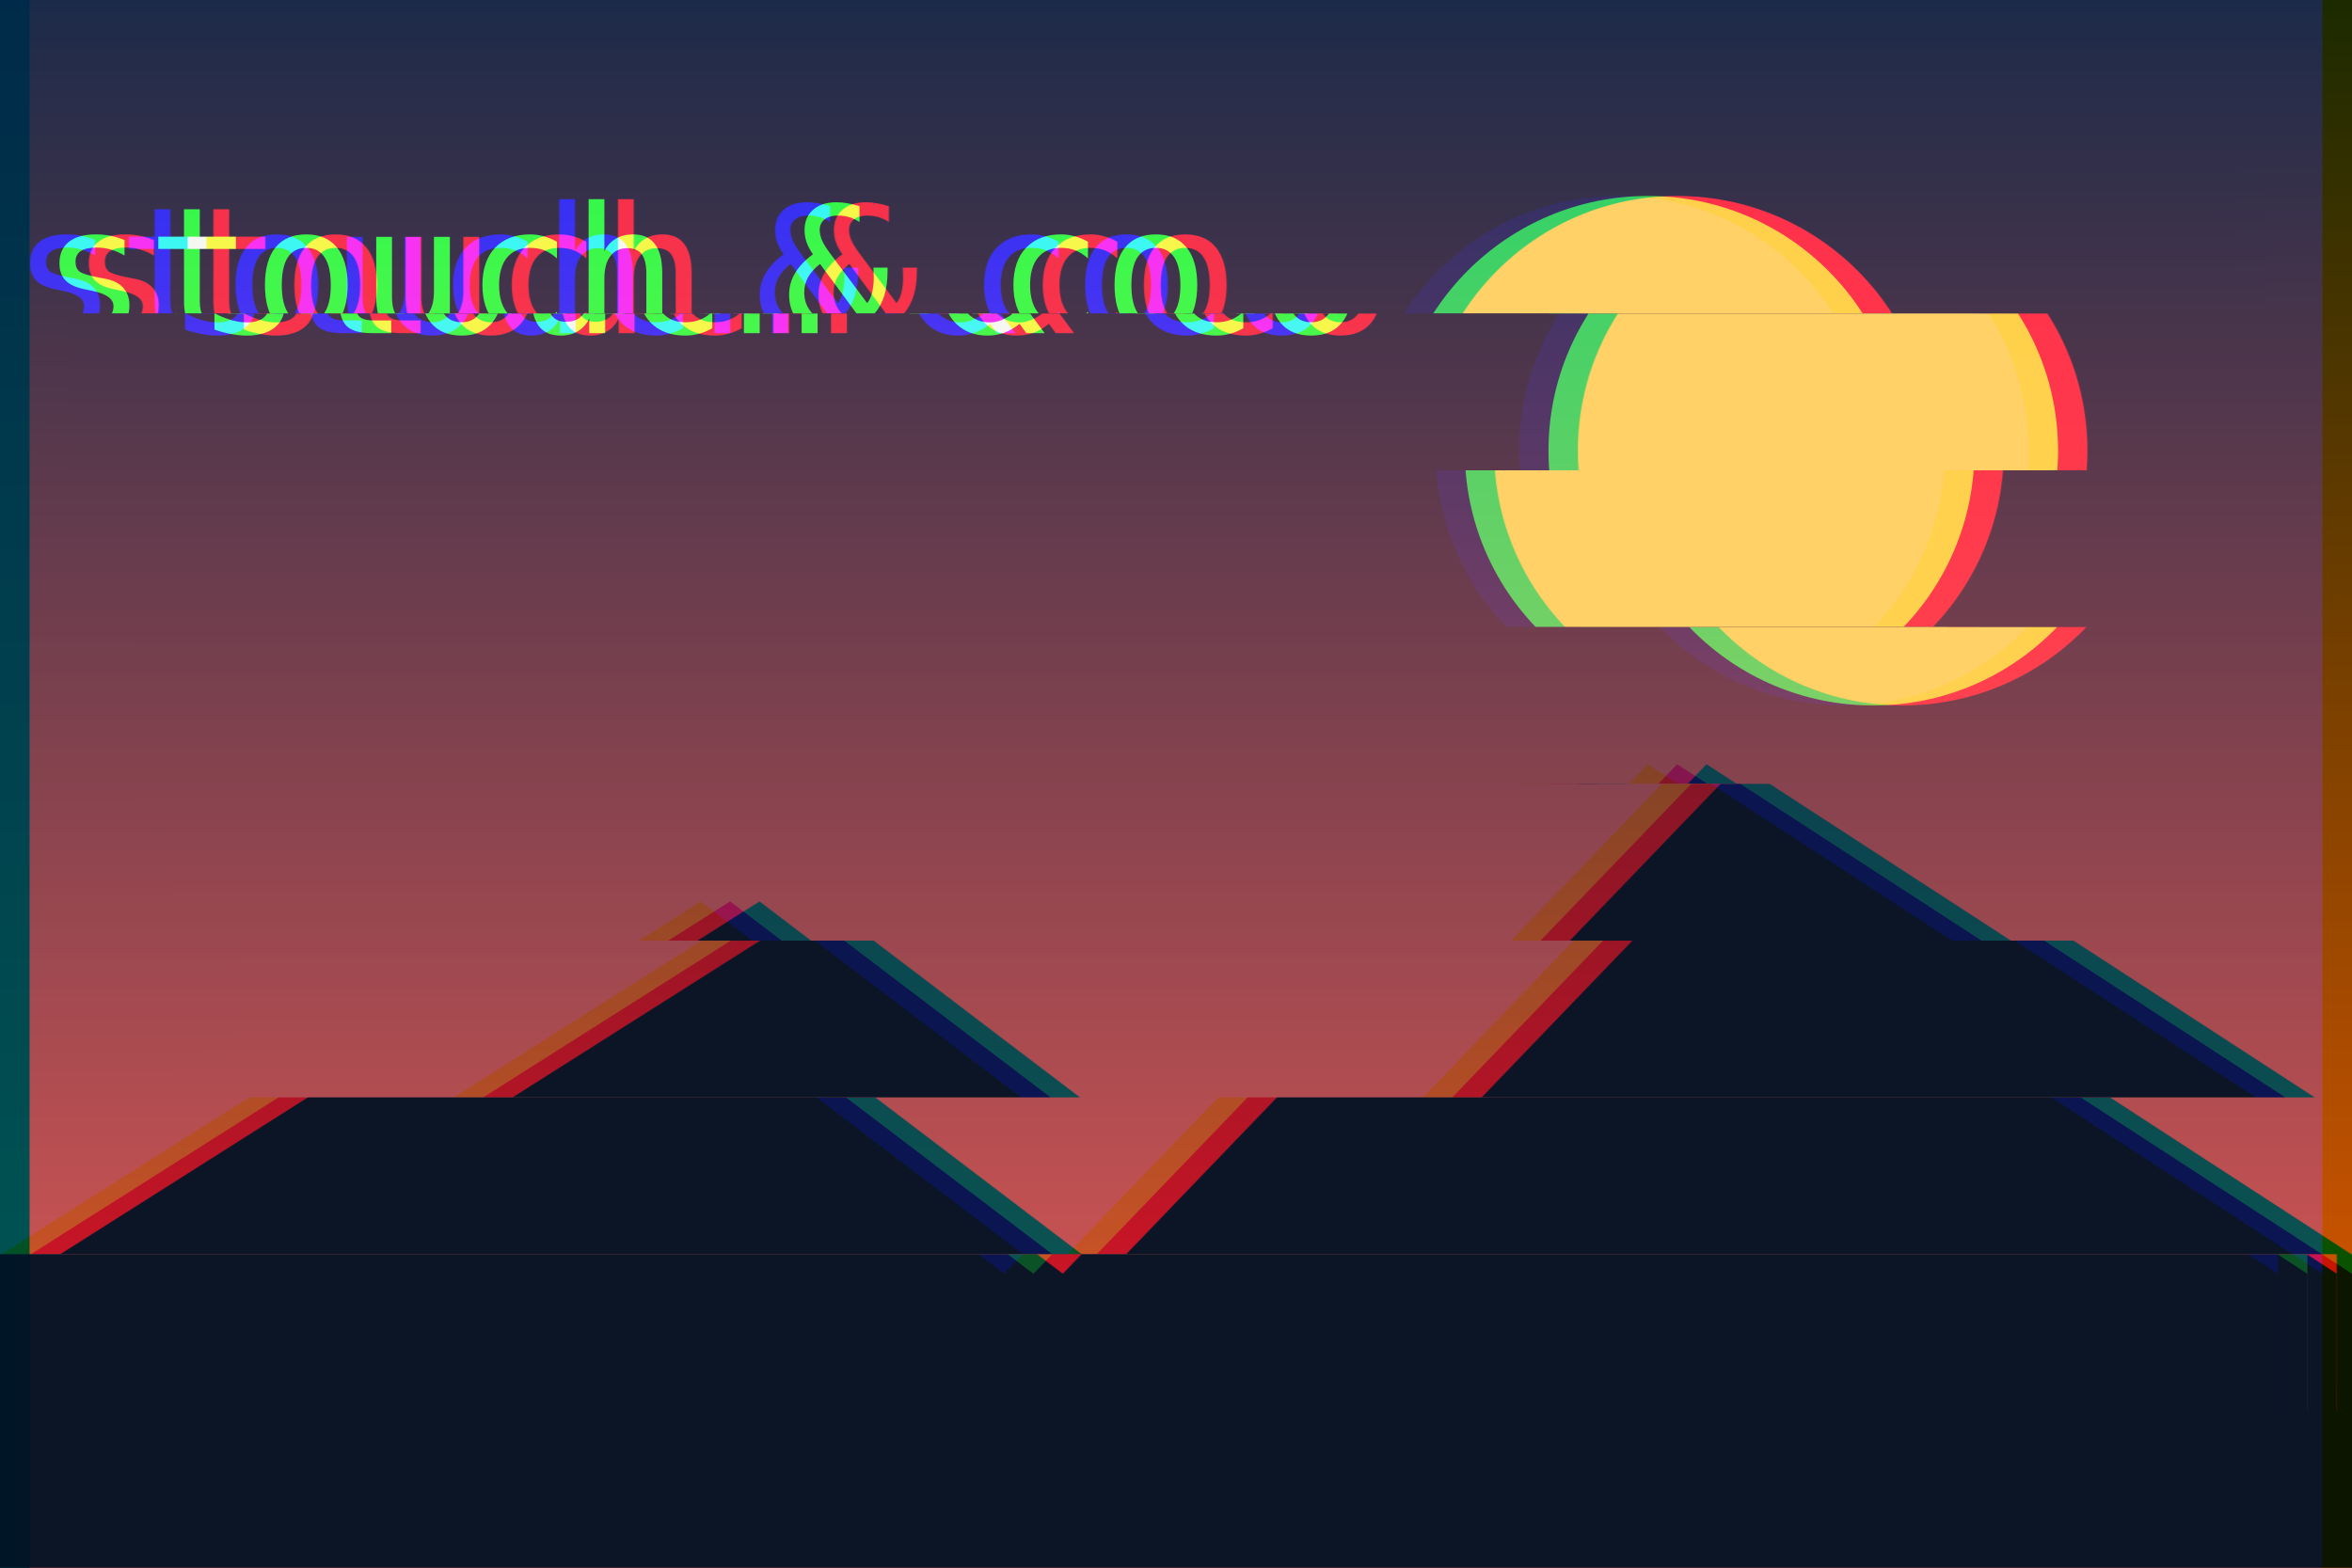
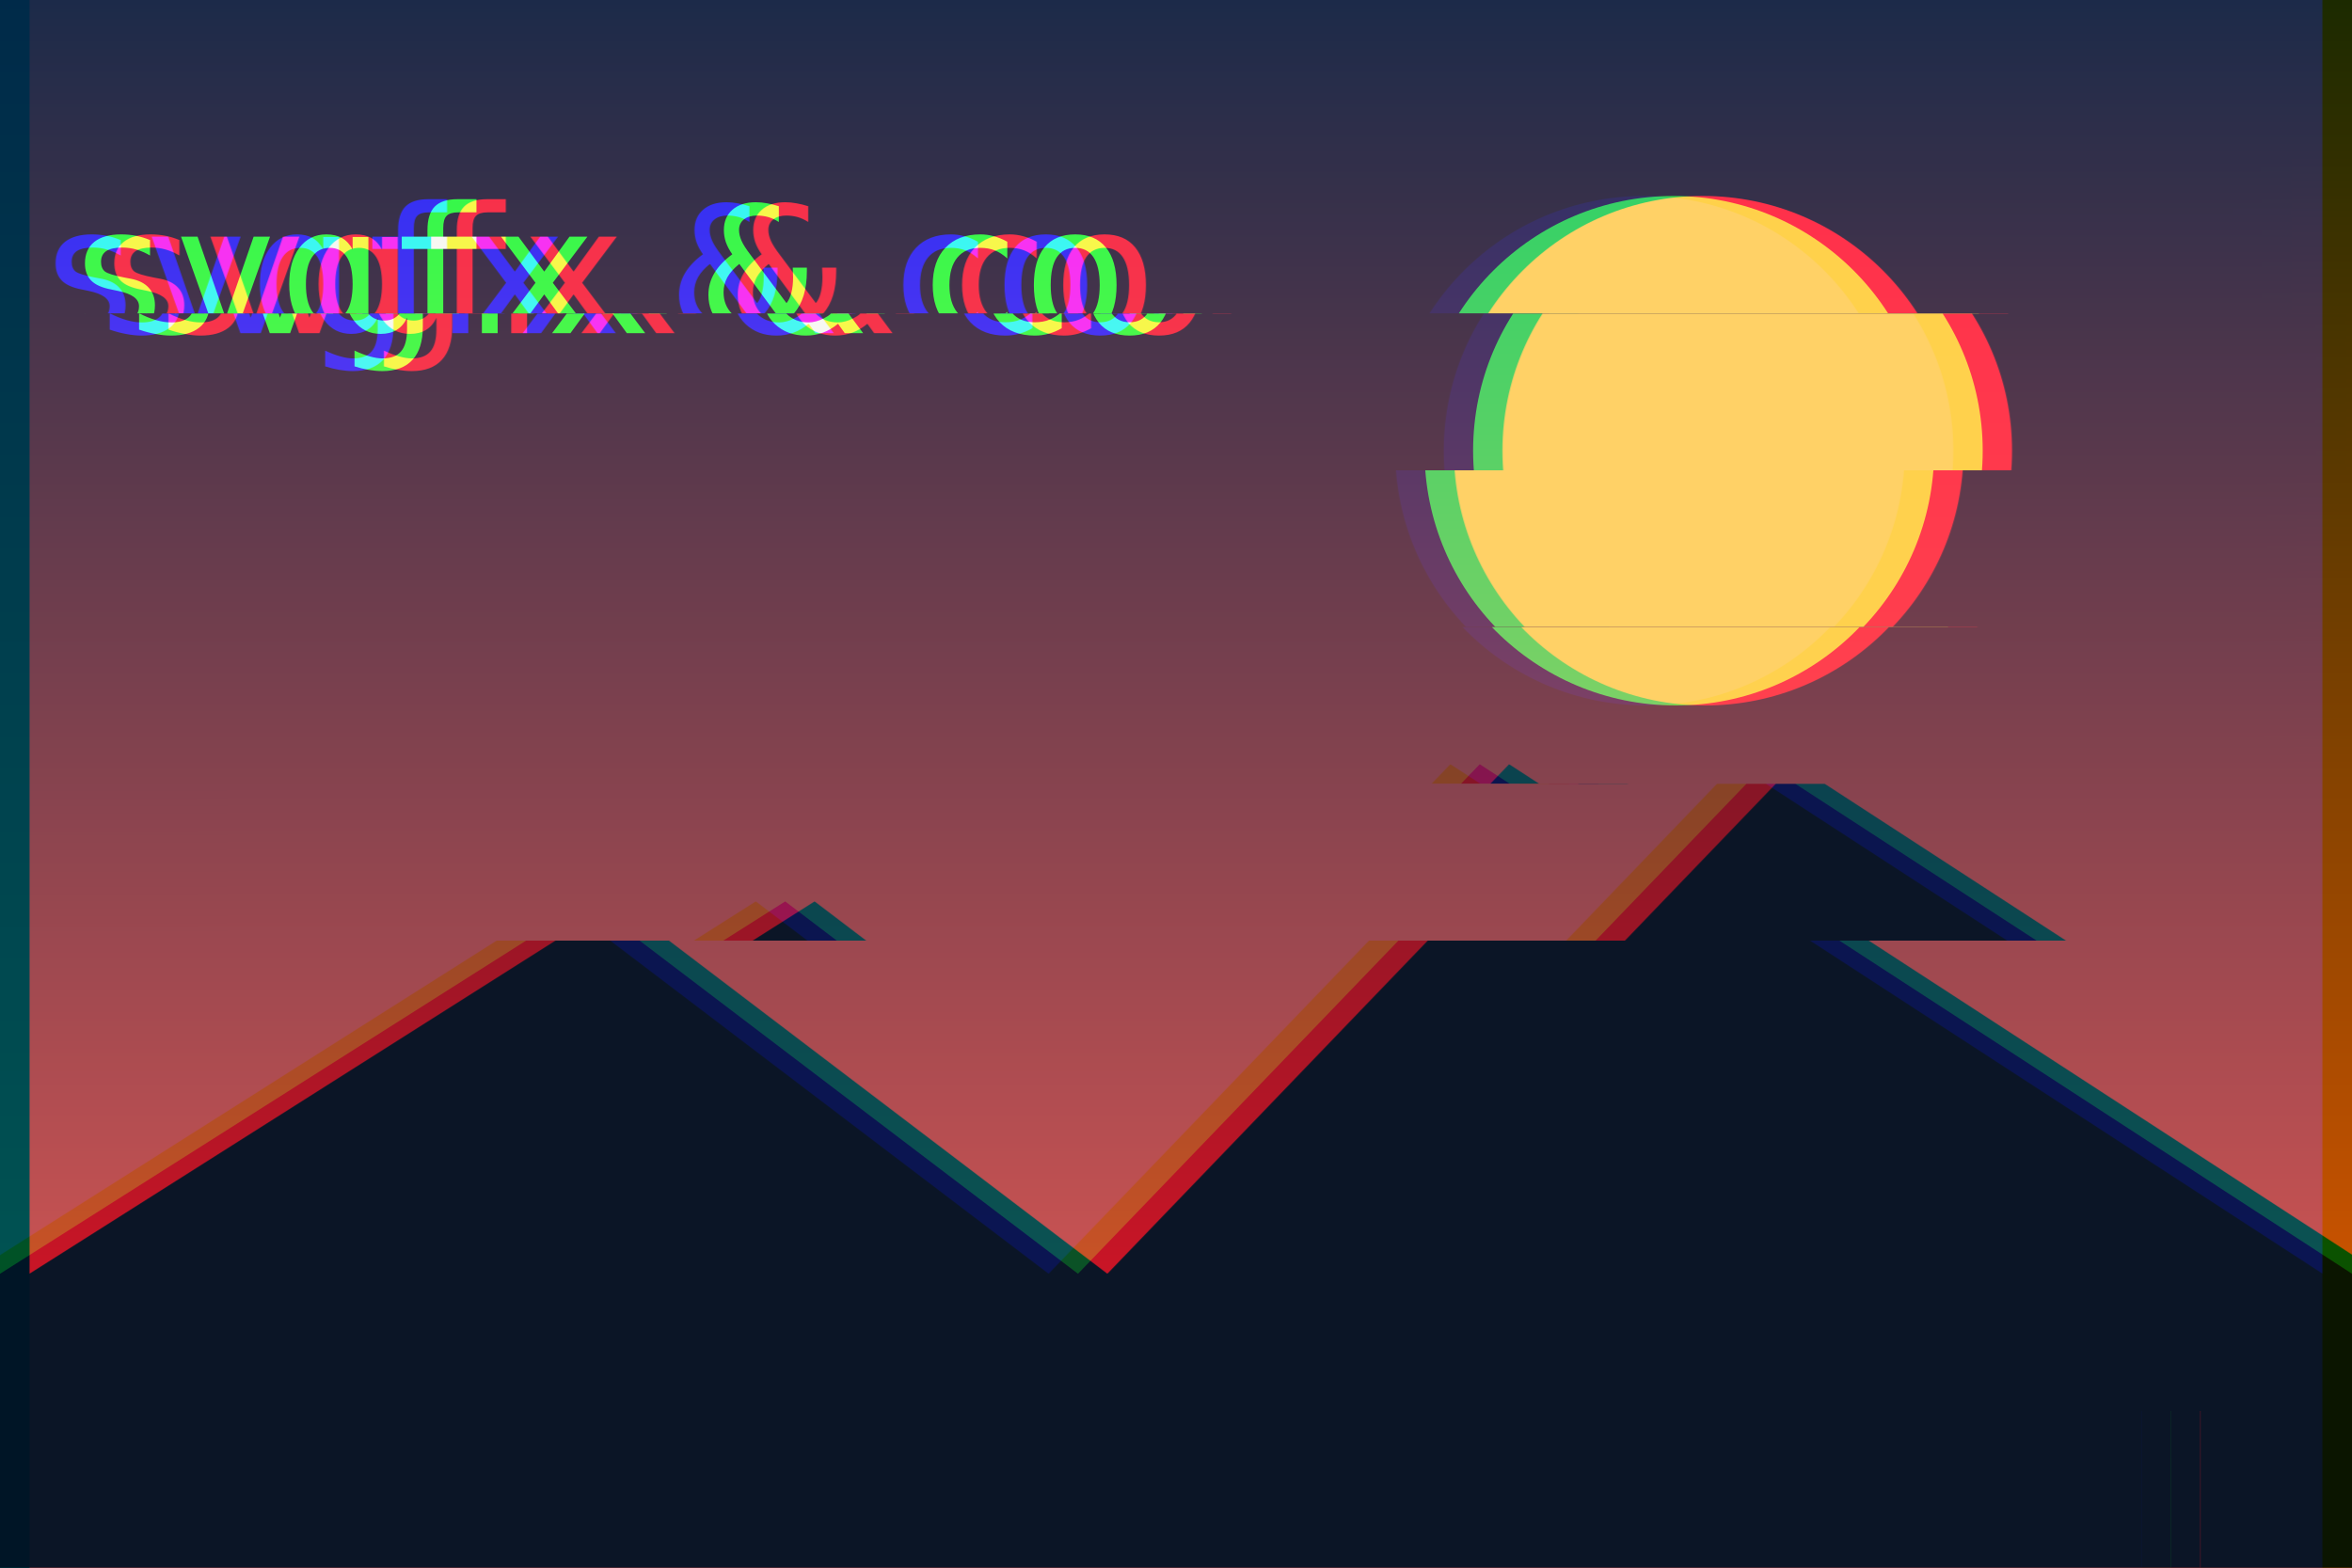
<svg xmlns="http://www.w3.org/2000/svg" viewBox="0 0 240 160" width="240" height="160">
  <defs>
    <linearGradient id="sky" x1="0" y1="0" x2="0" y2="1">
      <stop offset="0" stop-color="#1b2a49" />
      <stop offset="1" stop-color="#f25c54" />
    </linearGradient>
  </defs>
  <defs>
-     <clipPath id="stouch-1l8tus-glitch-clip1-0" clipPathUnits="userSpaceOnUse">
+     <clipPath id="svgfx-1ejsc7-glitch-clip1-0" clipPathUnits="userSpaceOnUse">
      <rect x="0" y="16" width="240" height="16" />
    </clipPath>
-     <clipPath id="stouch-1l8tus-glitch-clip2-0" clipPathUnits="userSpaceOnUse">
+     <clipPath id="svgfx-1ejsc7-glitch-clip2-0" clipPathUnits="userSpaceOnUse">
      <rect x="0" y="32" width="240" height="16" />
    </clipPath>
-     <clipPath id="stouch-1l8tus-glitch-clip3-0" clipPathUnits="userSpaceOnUse">
+     <clipPath id="svgfx-1ejsc7-glitch-clip3-0" clipPathUnits="userSpaceOnUse">
      <rect x="0" y="48" width="240" height="16" />
    </clipPath>
-     <clipPath id="stouch-1l8tus-glitch-clip4-0" clipPathUnits="userSpaceOnUse">
+     <clipPath id="svgfx-1ejsc7-glitch-clip4-0" clipPathUnits="userSpaceOnUse">
      <rect x="0" y="64" width="240" height="16" />
    </clipPath>
-     <clipPath id="stouch-1l8tus-glitch-clip5-0" clipPathUnits="userSpaceOnUse">
+     <clipPath id="svgfx-1ejsc7-glitch-clip5-0" clipPathUnits="userSpaceOnUse">
      <rect x="0" y="80" width="240" height="16" />
    </clipPath>
-     <clipPath id="stouch-1l8tus-glitch-clip6-0" clipPathUnits="userSpaceOnUse">
-       <rect x="0" y="96" width="240" height="16" />
+     <clipPath id="svgfx-1ejsc7-glitch-clip9-0" clipPathUnits="userSpaceOnUse">
+       <rect x="0" y="144" width="240" height="16" />
    </clipPath>
-     <clipPath id="stouch-1l8tus-glitch-clip8-0" clipPathUnits="userSpaceOnUse">
-       <rect x="0" y="128" width="240" height="16" />
-     </clipPath>
-     <filter id="stouch-1l8tus-filter-1" color-interpolation-filters="sRGB" x="-20%" y="-20%" width="140%" height="140%">
-       <feOffset in="SourceGraphic" dx="3" dy="0" result="stouch-1l8tus-chroma-shift-red-1" />
-       <feColorMatrix type="matrix" values="1 0 0 0 0  0 0 0 0 0  0 0 0 0 0  0 0 0 1 0" in="stouch-1l8tus-chroma-shift-red-1" result="stouch-1l8tus-chroma-red-1" />
-       <feOffset in="SourceGraphic" dx="-3" dy="0" result="stouch-1l8tus-chroma-shift-blue-1" />
-       <feColorMatrix type="matrix" values="0 0 0 0 0  0 0 0 0 0  0 0 1 0 0  0 0 0 1 0" in="stouch-1l8tus-chroma-shift-blue-1" result="stouch-1l8tus-chroma-blue-1" />
-       <feColorMatrix type="matrix" values="0 0 0 0 0  0 1 0 0 0  0 0 0 0 0  0 0 0 1 0" in="SourceGraphic" result="stouch-1l8tus-chroma-green-1" />
-       <feBlend in="stouch-1l8tus-chroma-red-1" in2="stouch-1l8tus-chroma-green-1" mode="screen" result="stouch-1l8tus-chroma-combined-1" />
-       <feBlend in="stouch-1l8tus-chroma-combined-1" in2="stouch-1l8tus-chroma-blue-1" mode="screen" result="stouch-out-1" />
+     <filter id="svgfx-1ejsc7-filter-1" color-interpolation-filters="sRGB" x="-20%" y="-20%" width="140%" height="140%">
+       <feOffset in="SourceGraphic" dx="3" dy="0" result="svgfx-1ejsc7-chroma-shift-red-1" />
+       <feColorMatrix type="matrix" values="1 0 0 0 0  0 0 0 0 0  0 0 0 0 0  0 0 0 1 0" in="svgfx-1ejsc7-chroma-shift-red-1" result="svgfx-1ejsc7-chroma-red-1" />
+       <feOffset in="SourceGraphic" dx="-3" dy="0" result="svgfx-1ejsc7-chroma-shift-blue-1" />
+       <feColorMatrix type="matrix" values="0 0 0 0 0  0 0 0 0 0  0 0 1 0 0  0 0 0 1 0" in="svgfx-1ejsc7-chroma-shift-blue-1" result="svgfx-1ejsc7-chroma-blue-1" />
+       <feColorMatrix type="matrix" values="0 0 0 0 0  0 1 0 0 0  0 0 0 0 0  0 0 0 1 0" in="SourceGraphic" result="svgfx-1ejsc7-chroma-green-1" />
+       <feBlend in="svgfx-1ejsc7-chroma-red-1" in2="svgfx-1ejsc7-chroma-green-1" mode="screen" result="svgfx-1ejsc7-chroma-combined-1" />
+       <feBlend in="svgfx-1ejsc7-chroma-combined-1" in2="svgfx-1ejsc7-chroma-blue-1" mode="screen" result="svgfx-out-1" />
    </filter>
  </defs>
-   <g filter="url(#stouch-1l8tus-filter-1)">
-     <g id="stouch-1l8tus-glitch-source-0">
+   <g filter="url(#svgfx-1ejsc7-filter-1)">
+     <g id="svgfx-1ejsc7-glitch-source-0">
      <rect width="240" height="160" fill="url(#sky)" />
      <circle cx="180" cy="46" r="26" fill="#ffd166" />
      <path d="M0 130 L60 92 L110 130 L160 78 L240 130 L240 160 L0 160 Z" fill="#0b1526" />
-       <text x="16" y="34" font-family="monospace" font-size="18" fill="#f7f7f2">stouch &amp; co</text>
+       <text x="16" y="34" font-family="monospace" font-size="18" fill="#f7f7f2">svgfx &amp; co</text>
    </g>
-     <g clip-path="url(#stouch-1l8tus-glitch-clip1-0)" transform="translate(-11.8402 0)">
-       <use href="#stouch-1l8tus-glitch-source-0" />
+     <g clip-path="url(#svgfx-1ejsc7-glitch-clip1-0)" transform="translate(-9.2369 0)">
+       <use href="#svgfx-1ejsc7-glitch-source-0" />
    </g>
-     <g clip-path="url(#stouch-1l8tus-glitch-clip2-0)" transform="translate(4.008 0)">
-       <use href="#stouch-1l8tus-glitch-source-0" />
+     <g clip-path="url(#svgfx-1ejsc7-glitch-clip2-0)" transform="translate(-3.6833 0)">
+       <use href="#svgfx-1ejsc7-glitch-source-0" />
    </g>
-     <g clip-path="url(#stouch-1l8tus-glitch-clip3-0)" transform="translate(-4.5297 0)">
-       <use href="#stouch-1l8tus-glitch-source-0" />
+     <g clip-path="url(#svgfx-1ejsc7-glitch-clip3-0)" transform="translate(-8.64 0)">
+       <use href="#svgfx-1ejsc7-glitch-source-0" />
    </g>
-     <g clip-path="url(#stouch-1l8tus-glitch-clip4-0)" transform="translate(11.1409 0)">
-       <use href="#stouch-1l8tus-glitch-source-0" />
+     <g clip-path="url(#svgfx-1ejsc7-glitch-clip4-0)" transform="translate(-9.0052 0)">
+       <use href="#svgfx-1ejsc7-glitch-source-0" />
    </g>
-     <g clip-path="url(#stouch-1l8tus-glitch-clip5-0)" transform="translate(14.5006 0)">
-       <use href="#stouch-1l8tus-glitch-source-0" />
+     <g clip-path="url(#svgfx-1ejsc7-glitch-clip5-0)" transform="translate(20.1236 0)">
+       <use href="#svgfx-1ejsc7-glitch-source-0" />
    </g>
-     <g clip-path="url(#stouch-1l8tus-glitch-clip6-0)" transform="translate(20.8845 0)">
-       <use href="#stouch-1l8tus-glitch-source-0" />
-     </g>
-     <g clip-path="url(#stouch-1l8tus-glitch-clip8-0)" transform="translate(-4.5495 0)">
-       <use href="#stouch-1l8tus-glitch-source-0" />
+     <g clip-path="url(#svgfx-1ejsc7-glitch-clip9-0)" transform="translate(-18.4937 0)">
+       <use href="#svgfx-1ejsc7-glitch-source-0" />
    </g>
  </g>
</svg>
